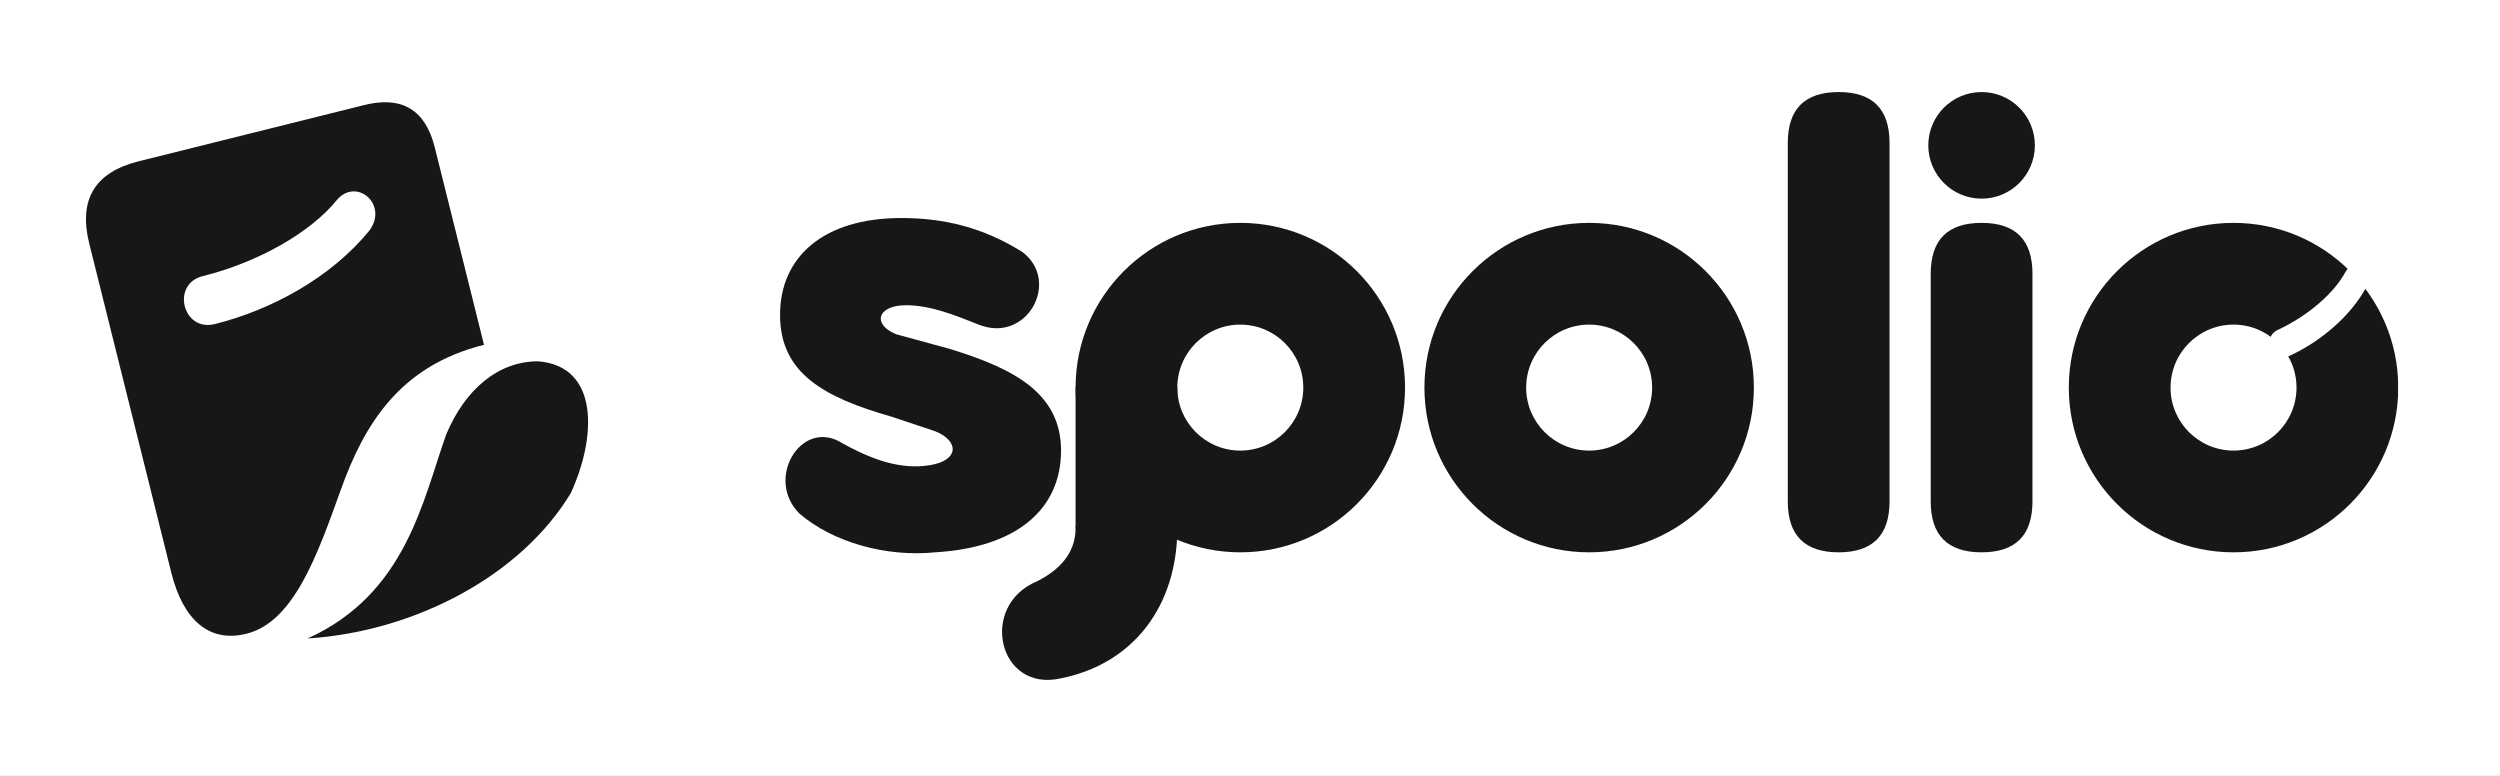
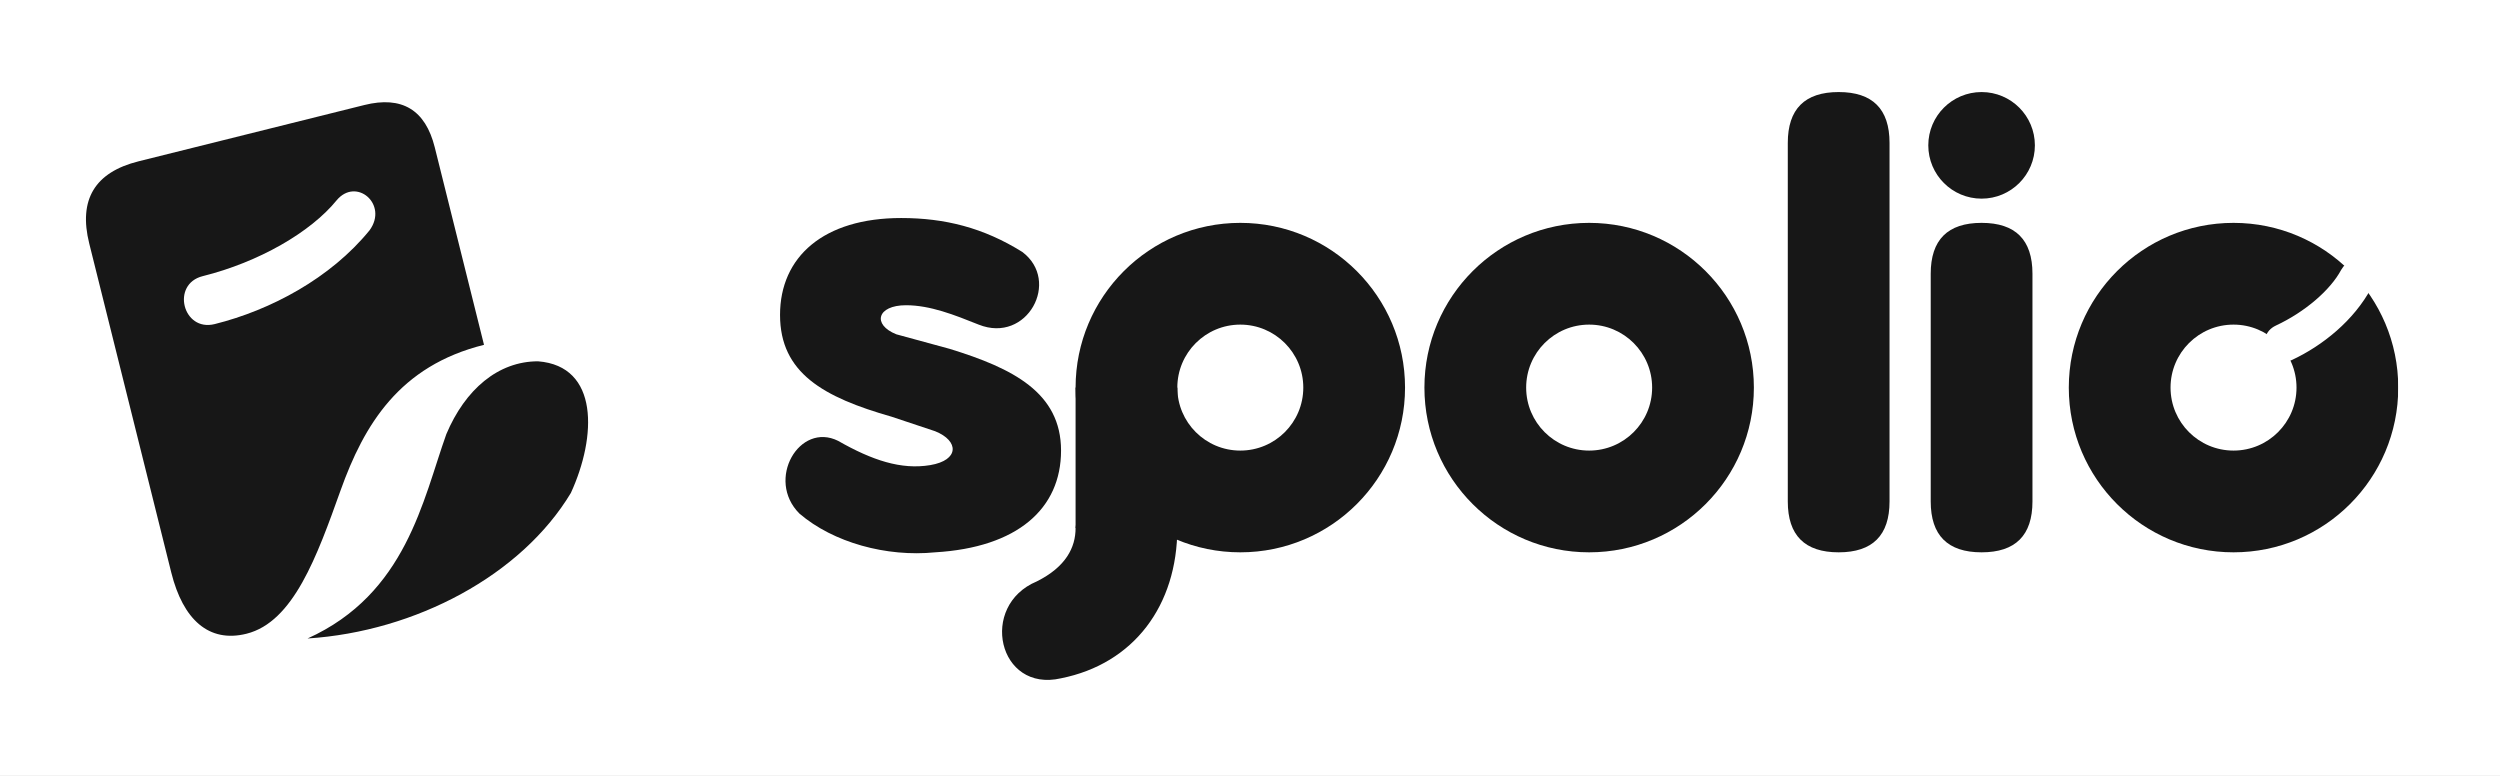
<svg xmlns="http://www.w3.org/2000/svg" viewBox="0 0 516 160" fill="#171717">
  <rect width="516" height="160" fill="white" />
  <g transform="translate(0 12) scale(2)">
    <defs>
      <mask id="receipt-cut" maskUnits="userSpaceOnUse" x="0" y="0" width="64" height="64" style="mask-type:luminance">
        <rect width="64" height="64" fill="white" />
        <path d="M3 6C10 6 17 4 21 1C24 -1.2 27 3 24 5.5C18 10 10 12 3 12C-1 12 -1 6 3 6Z" transform="translate(21 15) scale(.85)" fill="black" />
      </mask>
    </defs>
    <g transform="rotate(-14 32 32)">
      <path d="M20 7H44Q50 7 50 13V34C41 34 36 39 32 45C28 51 24 57 19 57C15 57 13 54 13 49V14Q13 7 20 7Z M25 59C36 57 40 48 44 42C47 38 51 36 55 37C61 39 59 46 55 51C48 58 36 61 25 59Z" mask="url(#receipt-cut)" />
    </g>
  </g>
  <g transform="translate(160 9)">
    <defs>
      <mask id="letter-cut" maskUnits="userSpaceOnUse" x="0" y="0" width="335" height="132" style="mask-type:luminance">
        <rect width="335" height="132" fill="white" />
-         <path d="M3 6C10 6 17 4 21 1C24 -1.2 27 3 24 5.5C18 10 10 12 3 12C-1 12 -1 6 3 6Z" transform="translate(305 55) rotate(-25) scale(.98)" fill="black" />
+         <path d="M3 6C10 6 17 4 21 1C24 -1.2 27 3 24 5.5C18 10 10 12 3 12C-1 12 -1 6 3 6Z" transform="translate(305 55) rotate(-25) scale(.98)" fill="black" stroke="black" stroke-width="2" stroke-linejoin="round" />
      </mask>
    </defs>
    <g mask="url(#letter-cut)">
      <path fill-rule="evenodd" d="M51 43C43 38 35 36 26 36C10 36 1 44 1 56C1 68 10 73 24 77L33 80C38 82 38 86 32 87C26 88 20 86 13 82C5 78 -2 90 5 97C12 103 23 106 33 105C50 104 59 96 59 84C59 72 49 67 36 63L25 60C20 58 21 54 27 54C32 54 37 56 42 58C52 62 59 49 51 43Z" />
      <path fill-rule="evenodd" d="M130 71A34 34 0 1 1 62 71A34 34 0 1 1 130 71Z M109 71A13 13 0 1 1 83 71A13 13 0 1 1 109 71Z" />
      <path fill-rule="evenodd" d="M62 71H83V100H62Z" />
      <path fill-rule="evenodd" d="M202 71A34 34 0 1 1 134 71A34 34 0 1 1 202 71Z M181 71A13 13 0 1 1 155 71A13 13 0 1 1 181 71Z" />
      <path fill-rule="evenodd" d="M219.5 10Q230 10 230 20.5V94.5Q230 105 219.5 105Q209 105 209 94.5V20.5Q209 10 219.5 10Z" />
      <path fill-rule="evenodd" d="M260 21A11 11 0 1 1 238 21A11 11 0 1 1 260 21Z M249 37Q259.5 37 259.5 47.5V94.5Q259.5 105 249 105Q238.5 105 238.5 94.5V47.5Q238.5 37 249 37Z" />
      <path fill-rule="evenodd" d="M335 71A34 34 0 1 1 267 71A34 34 0 1 1 335 71Z M314 71A13 13 0 1 1 288 71A13 13 0 1 1 314 71Z" />
      <path d="M0 0C0 4 -2 8 -8 11C-20 16 -16 34 -3 31C12 28 21 16 21 0C21 -6 0 -6 0 0Z" transform="translate(62 100)" />
    </g>
  </g>
</svg>
